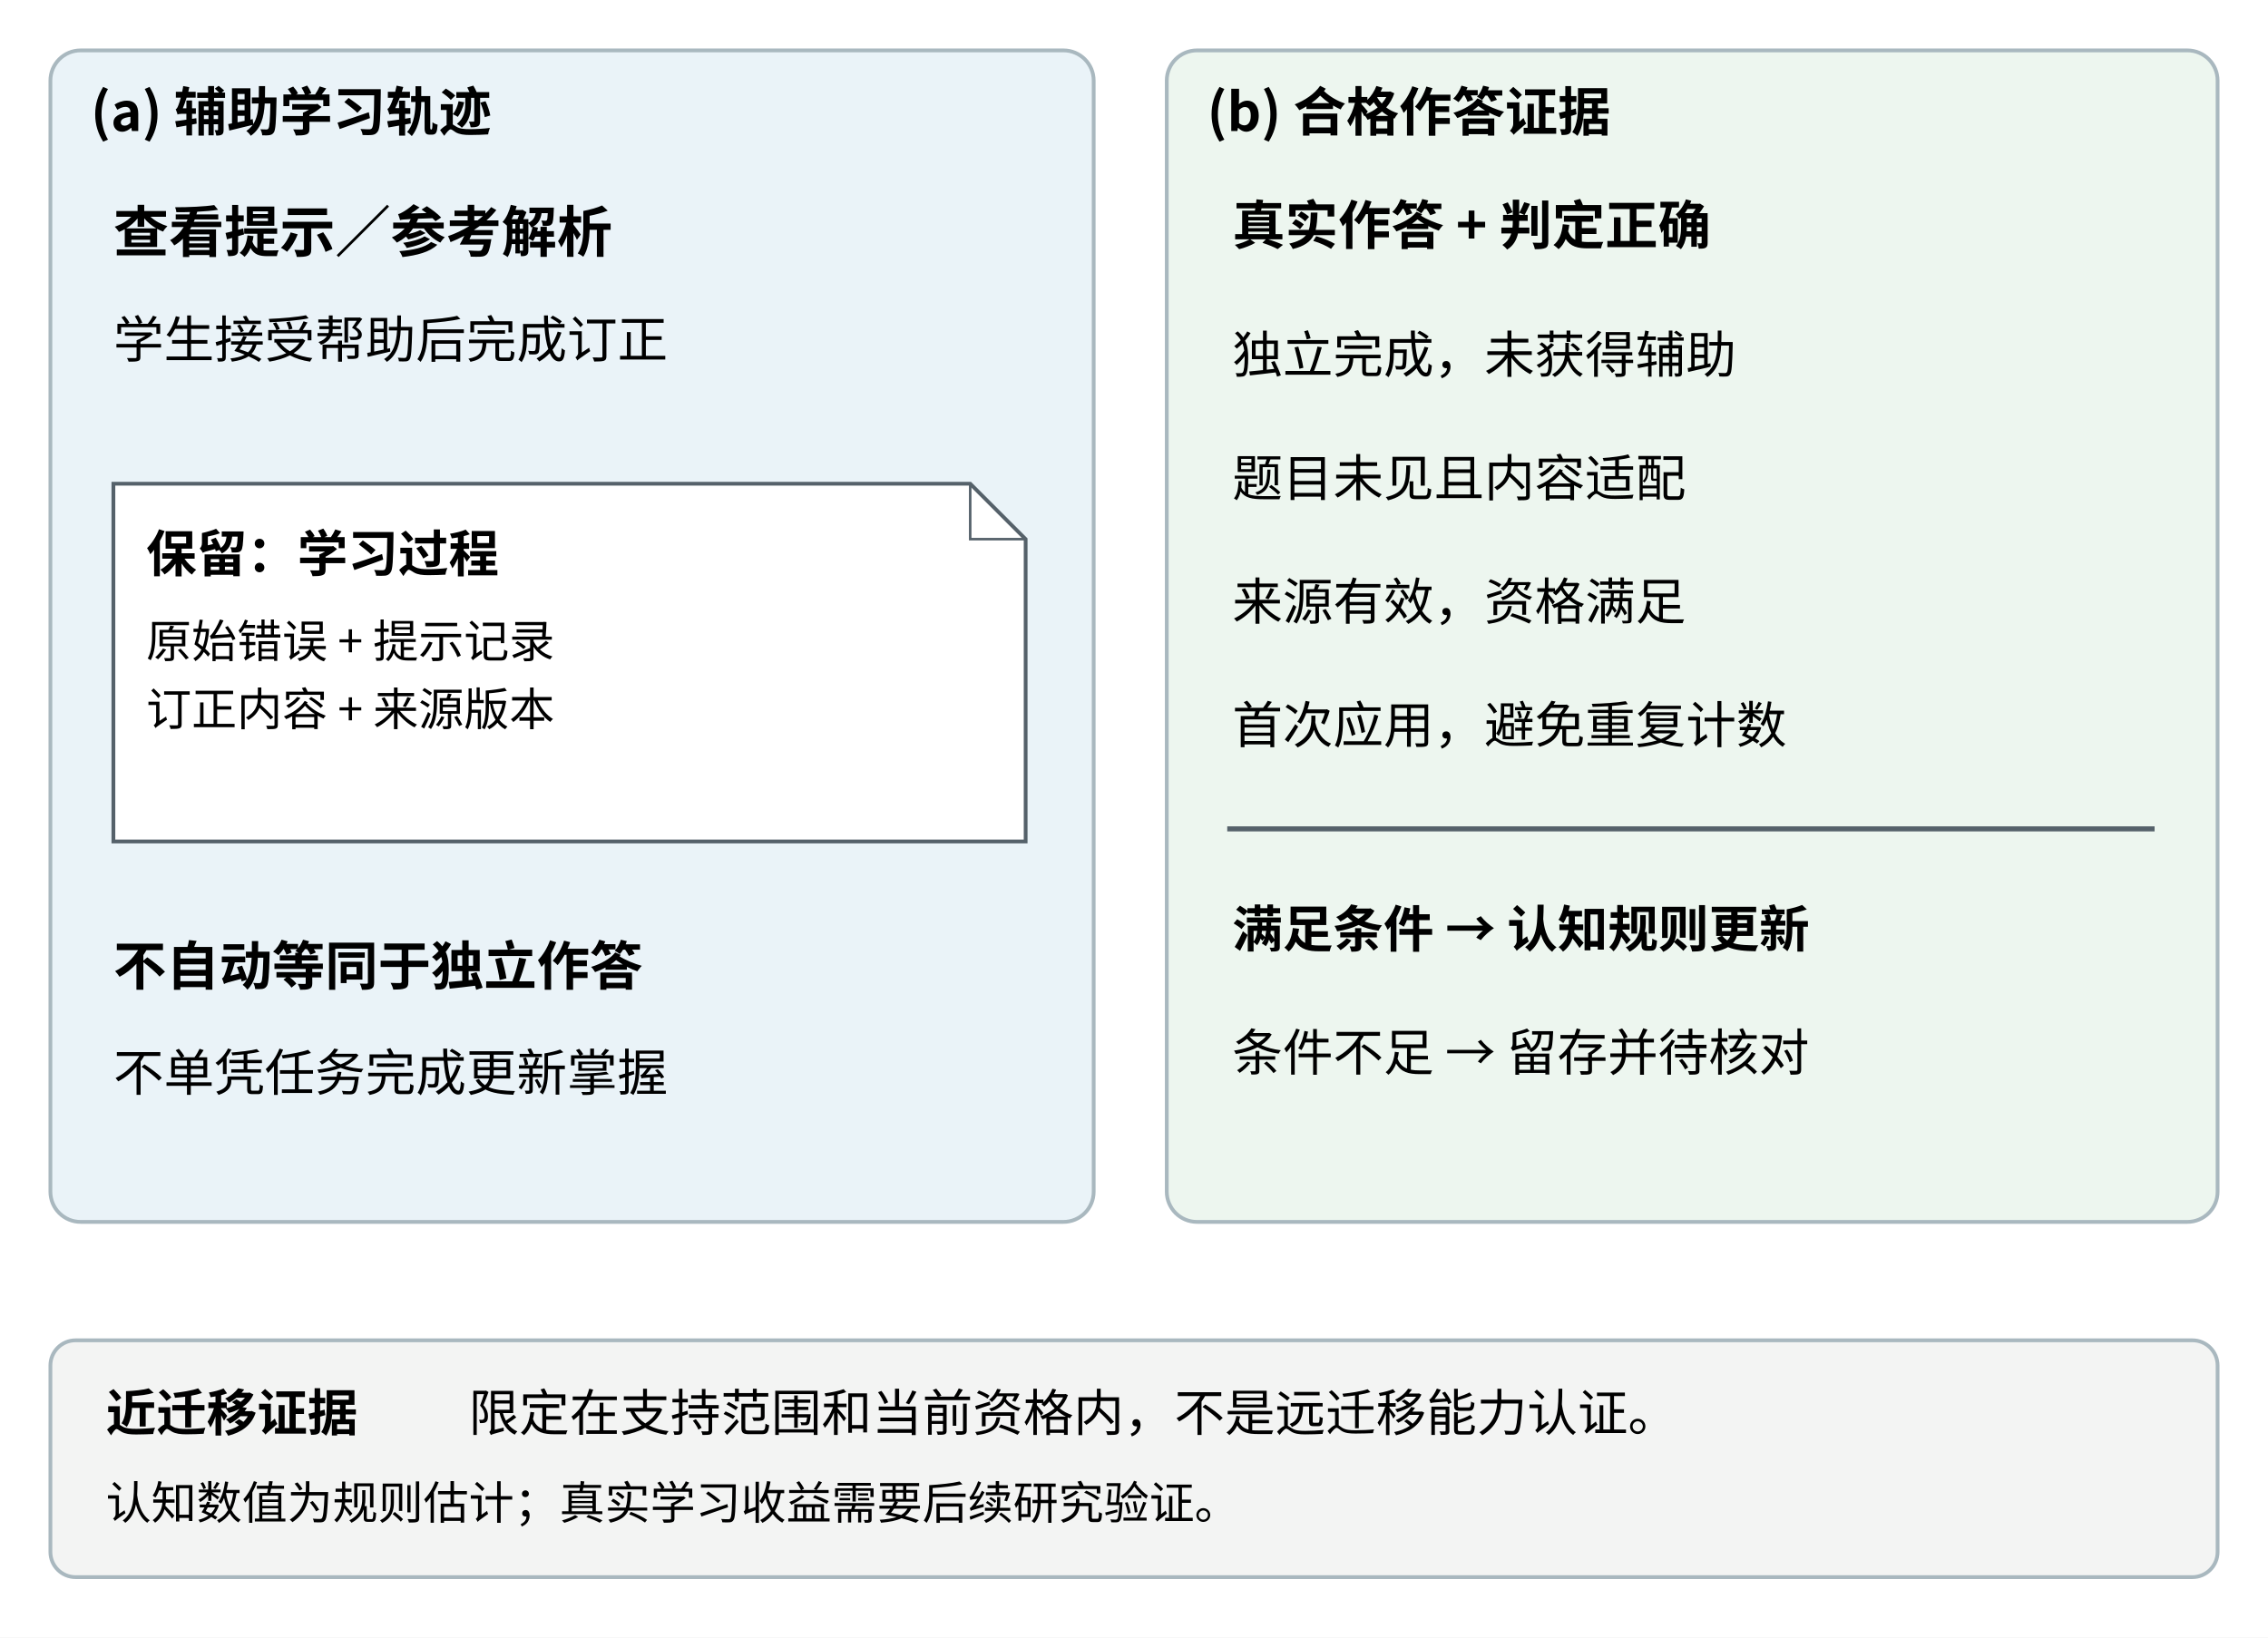
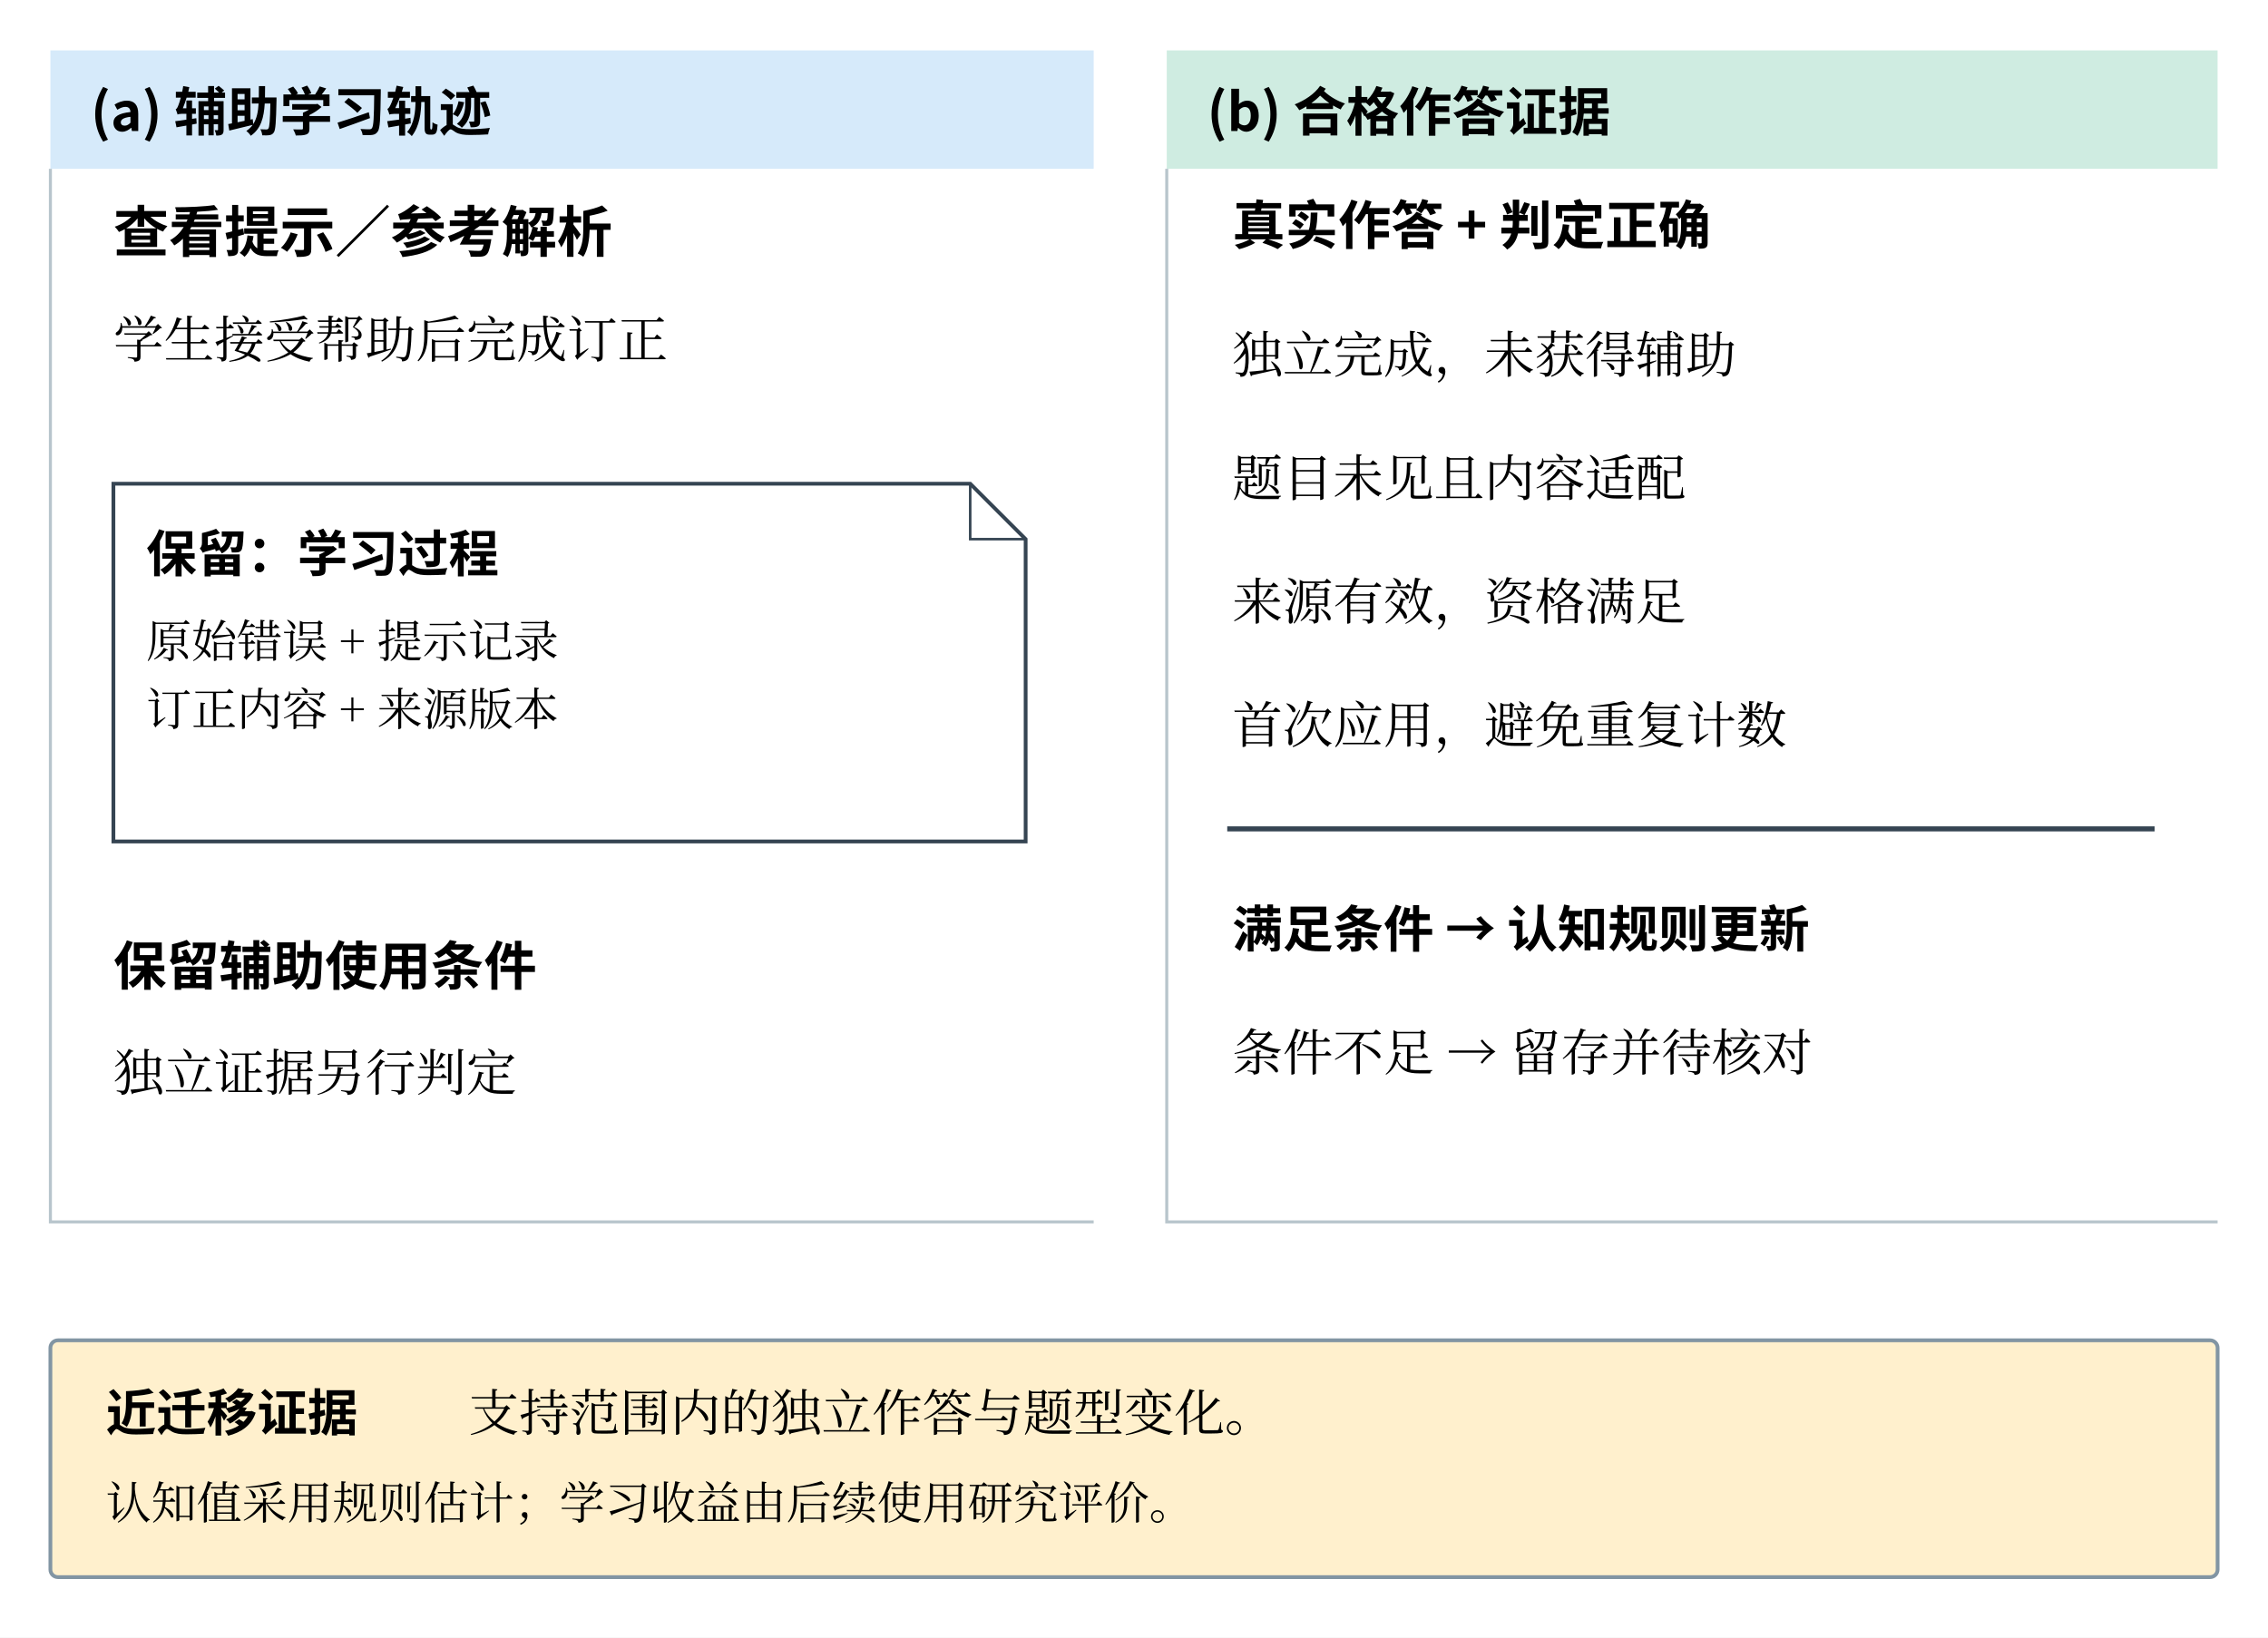
<svg xmlns="http://www.w3.org/2000/svg" width="900" height="650" viewBox="0 0 900 650">
  <defs>
    <marker id="arrow" markerWidth="8" markerHeight="8" refX="7" refY="4" orient="auto">
-       <path d="M0 0 L8 4 L0 8Z" fill="#55616a" />
+       <path d="M0 0 L8 4 L0 8Z" fill="#354452" />
    </marker>
  </defs>
  <rect width="900" height="650" fill="#ffffff" />
-   <rect x="20" y="20" width="414" height="465" rx="12" fill="#eaf3f8" stroke="#a9b8bf" stroke-width="1.5" />
-   <text x="36" y="52" fill="#000000" font-family="Noto Sans CJK SC, sans-serif" font-size="21" font-weight="700" text-anchor="start">
+   <rect x="20" y="20" width="414" height="465" rx="0" fill="#ffffff" stroke="none" stroke-width="1.5" />
+   <rect x="20" y="20" width="414" height="47" rx="0" fill="#d6eafa" stroke="none" stroke-width="1.5" />
+   <path d="M20 67 V485 H434" stroke="#b8c5cc" stroke-width="1.2" fill="none" />
+   <text x="36" y="52" fill="#000000" font-family="Noto Sans CJK SC" font-size="21" font-weight="700" text-anchor="start">
    <tspan x="36" dy="0">(a) 辅助学习轨迹</tspan>
  </text>
-   <text x="45" y="100" fill="#000000" font-family="Noto Sans CJK SC, sans-serif" font-size="22" font-weight="700" text-anchor="start">
+   <text x="45" y="100" fill="#000000" font-family="Noto Sans CJK SC" font-size="22" font-weight="700" text-anchor="start">
    <tspan x="45" dy="0">查看提示／参考解析</tspan>
  </text>
-   <text x="45" y="142" fill="#000000" font-family="Noto Sans CJK SC, sans-serif" font-size="20" font-weight="400" text-anchor="start">
+   <text x="45" y="142" fill="#000000" font-family="Noto Serif CJK SC" font-size="20" font-weight="400" text-anchor="start">
    <tspan x="45" dy="0">学生接受帮助后完成订正</tspan>
  </text>
-   <path d="M45 192 H385 L407 214 V334 H45Z" fill="#ffffff" stroke="#55616a" stroke-width="1.5" />
-   <path d="M385 192 V214 H407" fill="none" stroke="#55616a" />
-   <text x="58" y="227" fill="#000000" font-family="Noto Sans CJK SC, sans-serif" font-size="20" font-weight="700" text-anchor="start">
+   <path d="M45 192 H385 L407 214 V334 H45Z" fill="#ffffff" stroke="#354452" stroke-width="1.5" />
+   <path d="M385 192 V214 H407" fill="none" stroke="#354452" />
+   <text x="58" y="227" fill="#000000" font-family="Noto Sans CJK SC" font-size="20" font-weight="700" text-anchor="start">
    <tspan x="58" dy="0">保留：学习过程</tspan>
  </text>
-   <text x="58" y="261" fill="#000000" font-family="Noto Sans CJK SC, sans-serif" font-size="18" font-weight="400" text-anchor="start">
+   <text x="58" y="261" fill="#000000" font-family="Noto Serif CJK SC" font-size="18" font-weight="400" text-anchor="start">
    <tspan x="58" dy="0">原始错误 + 提示记录</tspan>
    <tspan x="58" dy="27.0">订正内容 + 来源版本</tspan>
  </text>
-   <text x="45" y="391" fill="#000000" font-family="Noto Sans CJK SC, sans-serif" font-size="21" font-weight="700" text-anchor="start">
-     <tspan x="45" dy="0">不自动等同于独立作答</tspan>
+   <text x="45" y="391" fill="#000000" font-family="Noto Sans CJK SC" font-size="21" font-weight="700" text-anchor="start">
+     <tspan x="45" dy="0">保留辅助使用条件</tspan>
  </text>
-   <text x="45" y="433" fill="#000000" font-family="Noto Sans CJK SC, sans-serif" font-size="20" font-weight="400" text-anchor="start">
-     <tspan x="45" dy="0">不单凭任务完成更新掌握</tspan>
+   <text x="45" y="433" fill="#000000" font-family="Noto Serif CJK SC" font-size="20" font-weight="400" text-anchor="start">
+     <tspan x="45" dy="0">独立证据另行判定</tspan>
  </text>
-   <rect x="463" y="20" width="417" height="465" rx="12" fill="#edf6ef" stroke="#a9b8bf" stroke-width="1.5" />
-   <text x="479" y="52" fill="#000000" font-family="Noto Sans CJK SC, sans-serif" font-size="21" font-weight="700" text-anchor="start">
+   <rect x="463" y="20" width="417" height="465" rx="0" fill="#ffffff" stroke="none" stroke-width="1.5" />
+   <rect x="463" y="20" width="417" height="47" rx="0" fill="#cfece1" stroke="none" stroke-width="1.5" />
+   <path d="M463 67 V485 H880" stroke="#b8c5cc" stroke-width="1.2" fill="none" />
+   <text x="479" y="52" fill="#000000" font-family="Noto Sans CJK SC" font-size="21" font-weight="700" text-anchor="start">
    <tspan x="479" dy="0">(b) 合格作答证据</tspan>
  </text>
-   <text x="489" y="97" fill="#000000" font-family="Noto Sans CJK SC, sans-serif" font-size="21" font-weight="700" text-anchor="start">
+   <text x="489" y="97" fill="#000000" font-family="Noto Sans CJK SC" font-size="21" font-weight="700" text-anchor="start">
    <tspan x="489" dy="0">真实作答 + 判定正确</tspan>
  </text>
-   <text x="489" y="148" fill="#000000" font-family="Noto Sans CJK SC, sans-serif" font-size="20" font-weight="400" text-anchor="start">
+   <text x="489" y="148" fill="#000000" font-family="Noto Serif CJK SC" font-size="20" font-weight="400" text-anchor="start">
    <tspan x="489" dy="0">独立完成，未获得辅助</tspan>
  </text>
-   <text x="489" y="197" fill="#000000" font-family="Noto Sans CJK SC, sans-serif" font-size="20" font-weight="400" text-anchor="start">
+   <text x="489" y="197" fill="#000000" font-family="Noto Serif CJK SC" font-size="20" font-weight="400" text-anchor="start">
    <tspan x="489" dy="0">题目未见且内容适配</tspan>
  </text>
-   <text x="489" y="246" fill="#000000" font-family="Noto Sans CJK SC, sans-serif" font-size="20" font-weight="400" text-anchor="start">
+   <text x="489" y="246" fill="#000000" font-family="Noto Serif CJK SC" font-size="20" font-weight="400" text-anchor="start">
    <tspan x="489" dy="0">来源有效，资格满足</tspan>
  </text>
-   <text x="489" y="295" fill="#000000" font-family="Noto Sans CJK SC, sans-serif" font-size="20" font-weight="400" text-anchor="start">
+   <text x="489" y="295" fill="#000000" font-family="Noto Serif CJK SC" font-size="20" font-weight="400" text-anchor="start">
    <tspan x="489" dy="0">首次应用，避免重复计数</tspan>
  </text>
-   <path d="M487,329 L855,329" fill="none" stroke="#55616a" stroke-width="2" />
-   <text x="489" y="376" fill="#000000" font-family="Noto Sans CJK SC, sans-serif" font-size="20" font-weight="700" text-anchor="start">
+   <path d="M487,329 L855,329" fill="none" stroke="#354452" stroke-width="2" />
+   <text x="489" y="376" fill="#000000" font-family="Noto Sans CJK SC" font-size="20" font-weight="700" text-anchor="start">
    <tspan x="489" dy="0">满足条件 → 认知规则更新</tspan>
  </text>
-   <text x="489" y="425" fill="#000000" font-family="Noto Sans CJK SC, sans-serif" font-size="20" font-weight="400" text-anchor="start">
+   <text x="489" y="425" fill="#000000" font-family="Noto Serif CJK SC" font-size="20" font-weight="400" text-anchor="start">
    <tspan x="489" dy="0">条件不足 → 留存并待核对</tspan>
  </text>
-   <rect x="20" y="532" width="860" height="94" rx="10" fill="#f3f4f3" stroke="#a9b8bf" stroke-width="1.5" />
-   <text x="42" y="568" fill="#000000" font-family="Noto Sans CJK SC, sans-serif" font-size="20" font-weight="700" text-anchor="start">
+   <rect x="20" y="532" width="860" height="94" rx="3" fill="#fff0cd" stroke="#8295a3" stroke-width="1.5" />
+   <text x="42" y="568" fill="#000000" font-family="Noto Sans CJK SC" font-size="20" font-weight="700" text-anchor="start">
    <tspan x="42" dy="0">近迁移证据</tspan>
  </text>
-   <text x="186" y="568" fill="#000000" font-family="Noto Sans CJK SC, sans-serif" font-size="20" font-weight="400" text-anchor="start">
-     <tspan x="186" dy="0">限定在支持范围和当前资格内，不是远迁移能力认证。</tspan>
+   <text x="186" y="568" fill="#000000" font-family="Noto Serif CJK SC" font-size="20" font-weight="400" text-anchor="start">
+     <tspan x="186" dy="0">支持范围内的独立作答与题型变化。</tspan>
  </text>
-   <text x="42" y="603" fill="#000000" font-family="Noto Sans CJK SC, sans-serif" font-size="18" font-weight="400" text-anchor="start">
-     <tspan x="42" dy="0">认知数值为规则估计；真实学习收益需要后续研究验证。</tspan>
+   <text x="42" y="603" fill="#000000" font-family="Noto Serif CJK SC" font-size="18" font-weight="400" text-anchor="start">
+     <tspan x="42" dy="0">认知值采用规则估计；学习收益由后续使用研究评价。</tspan>
  </text>
</svg>
